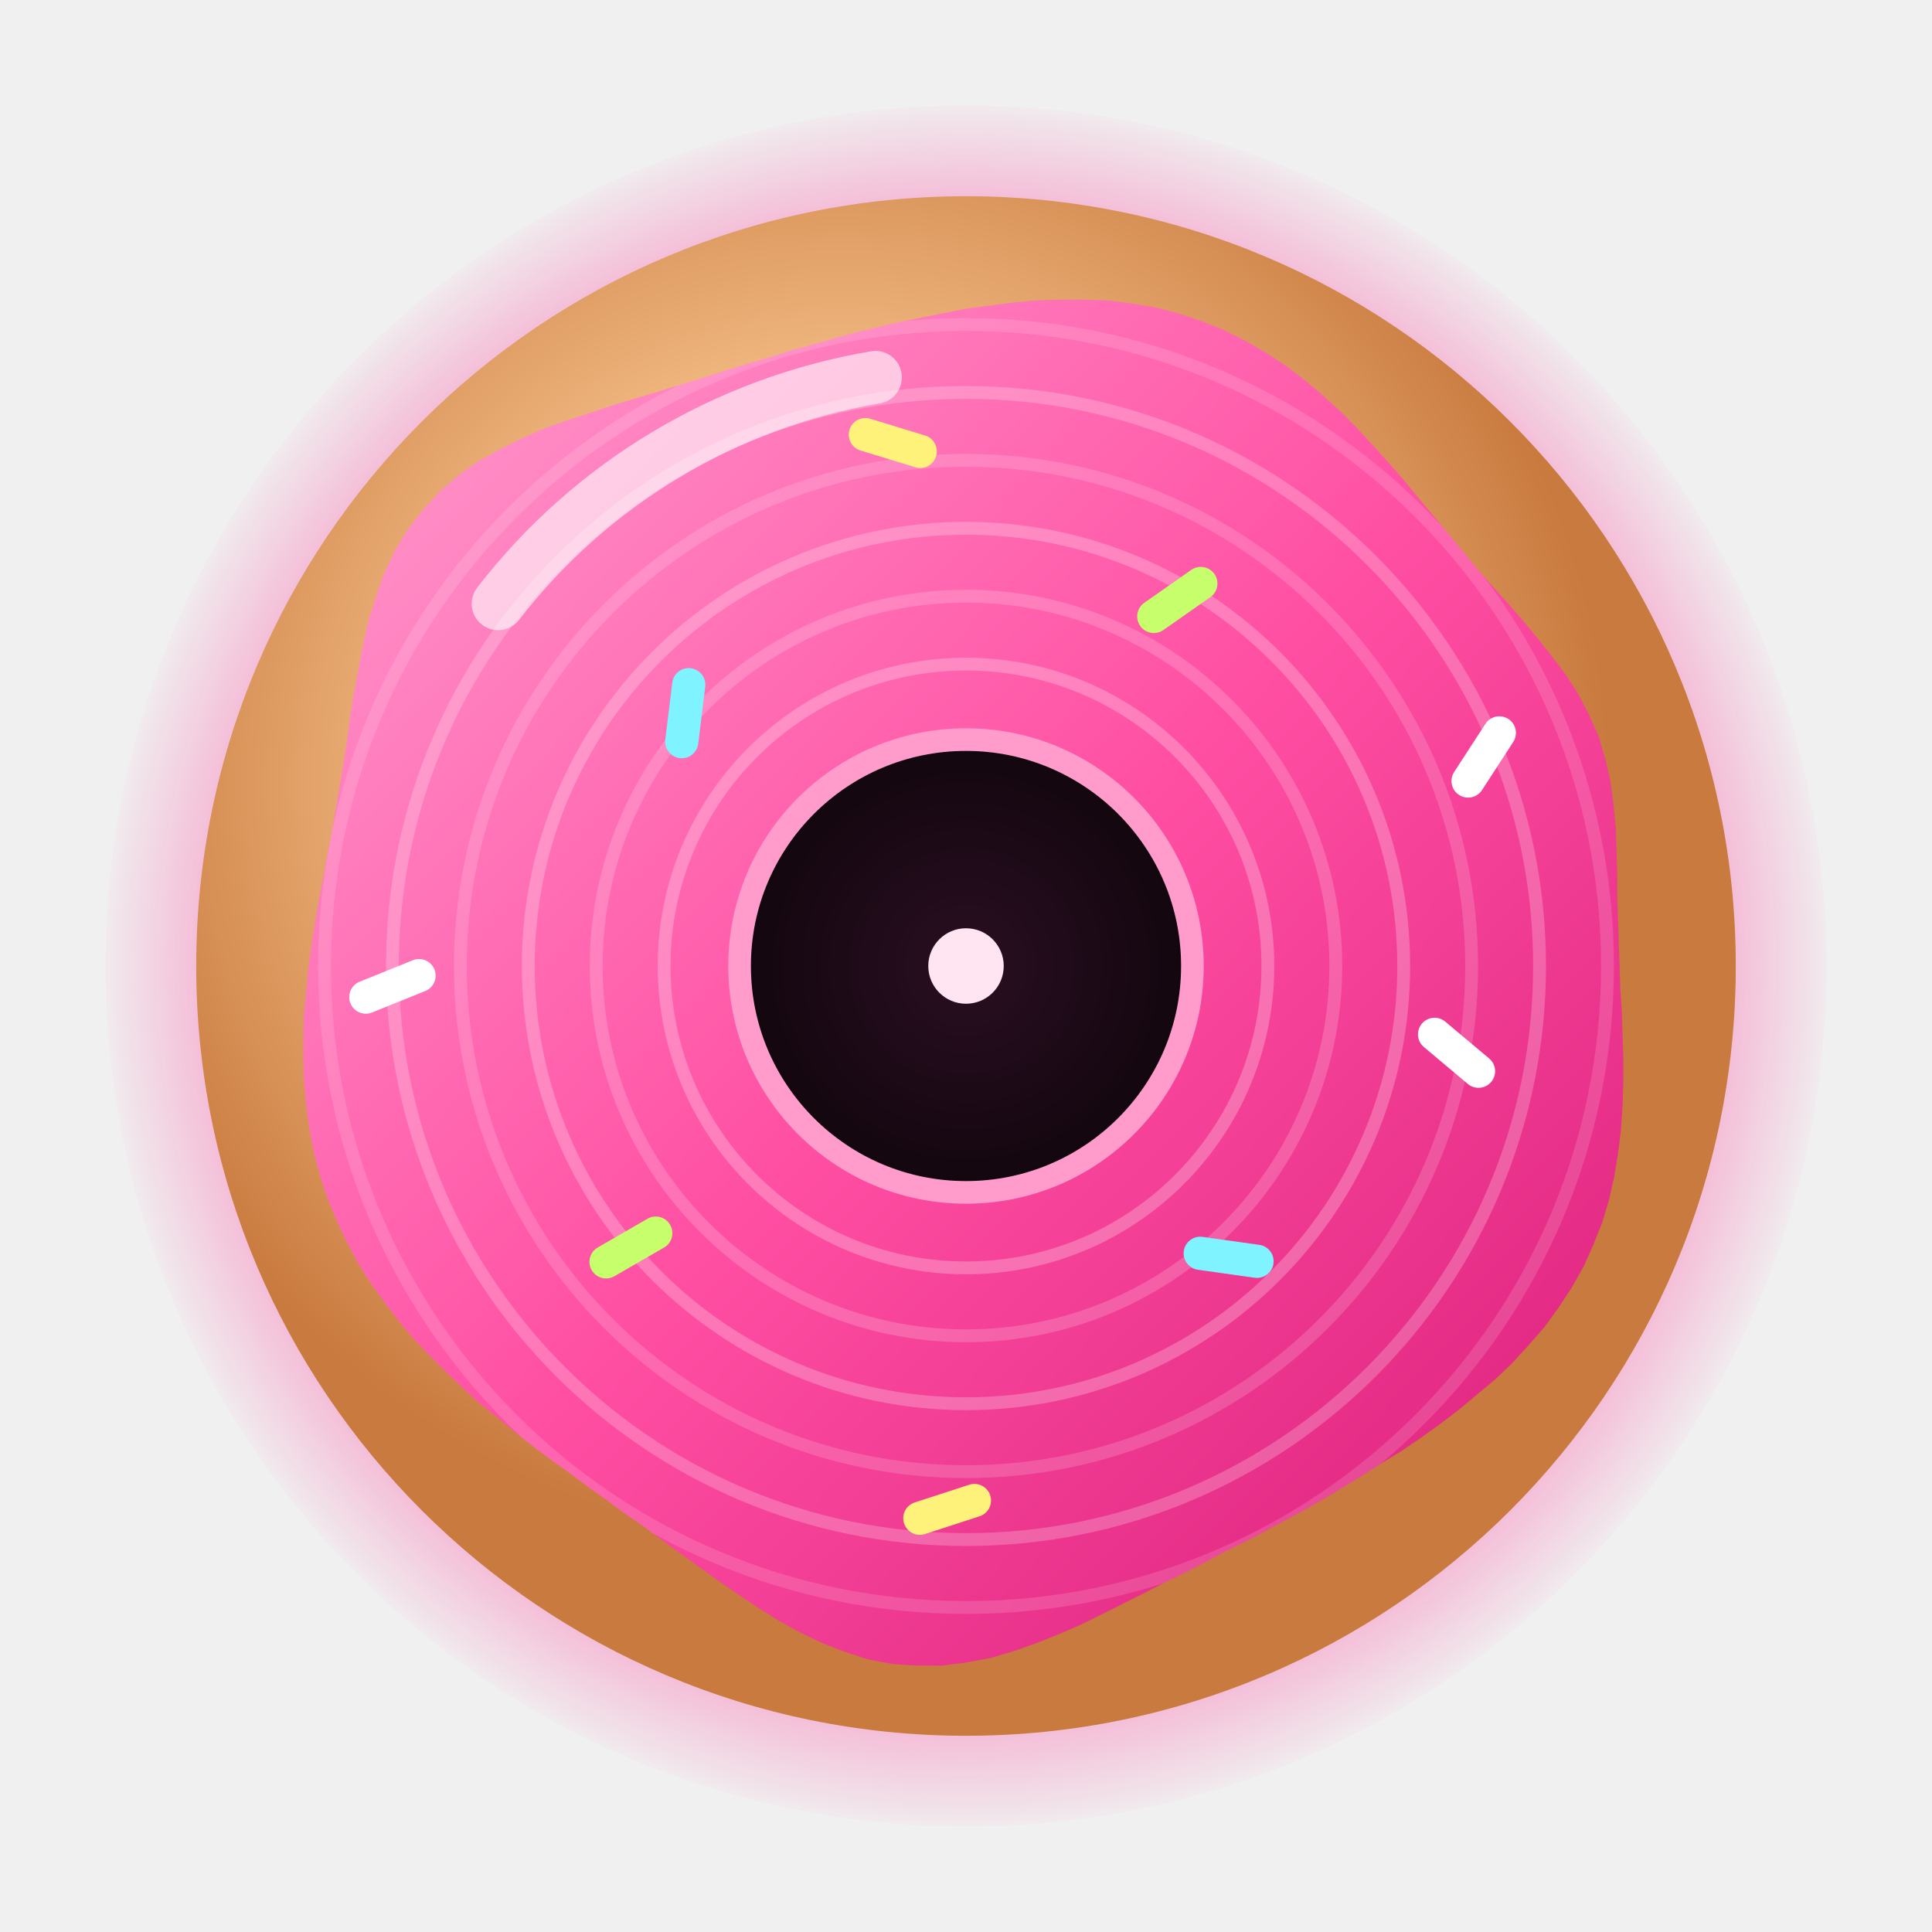
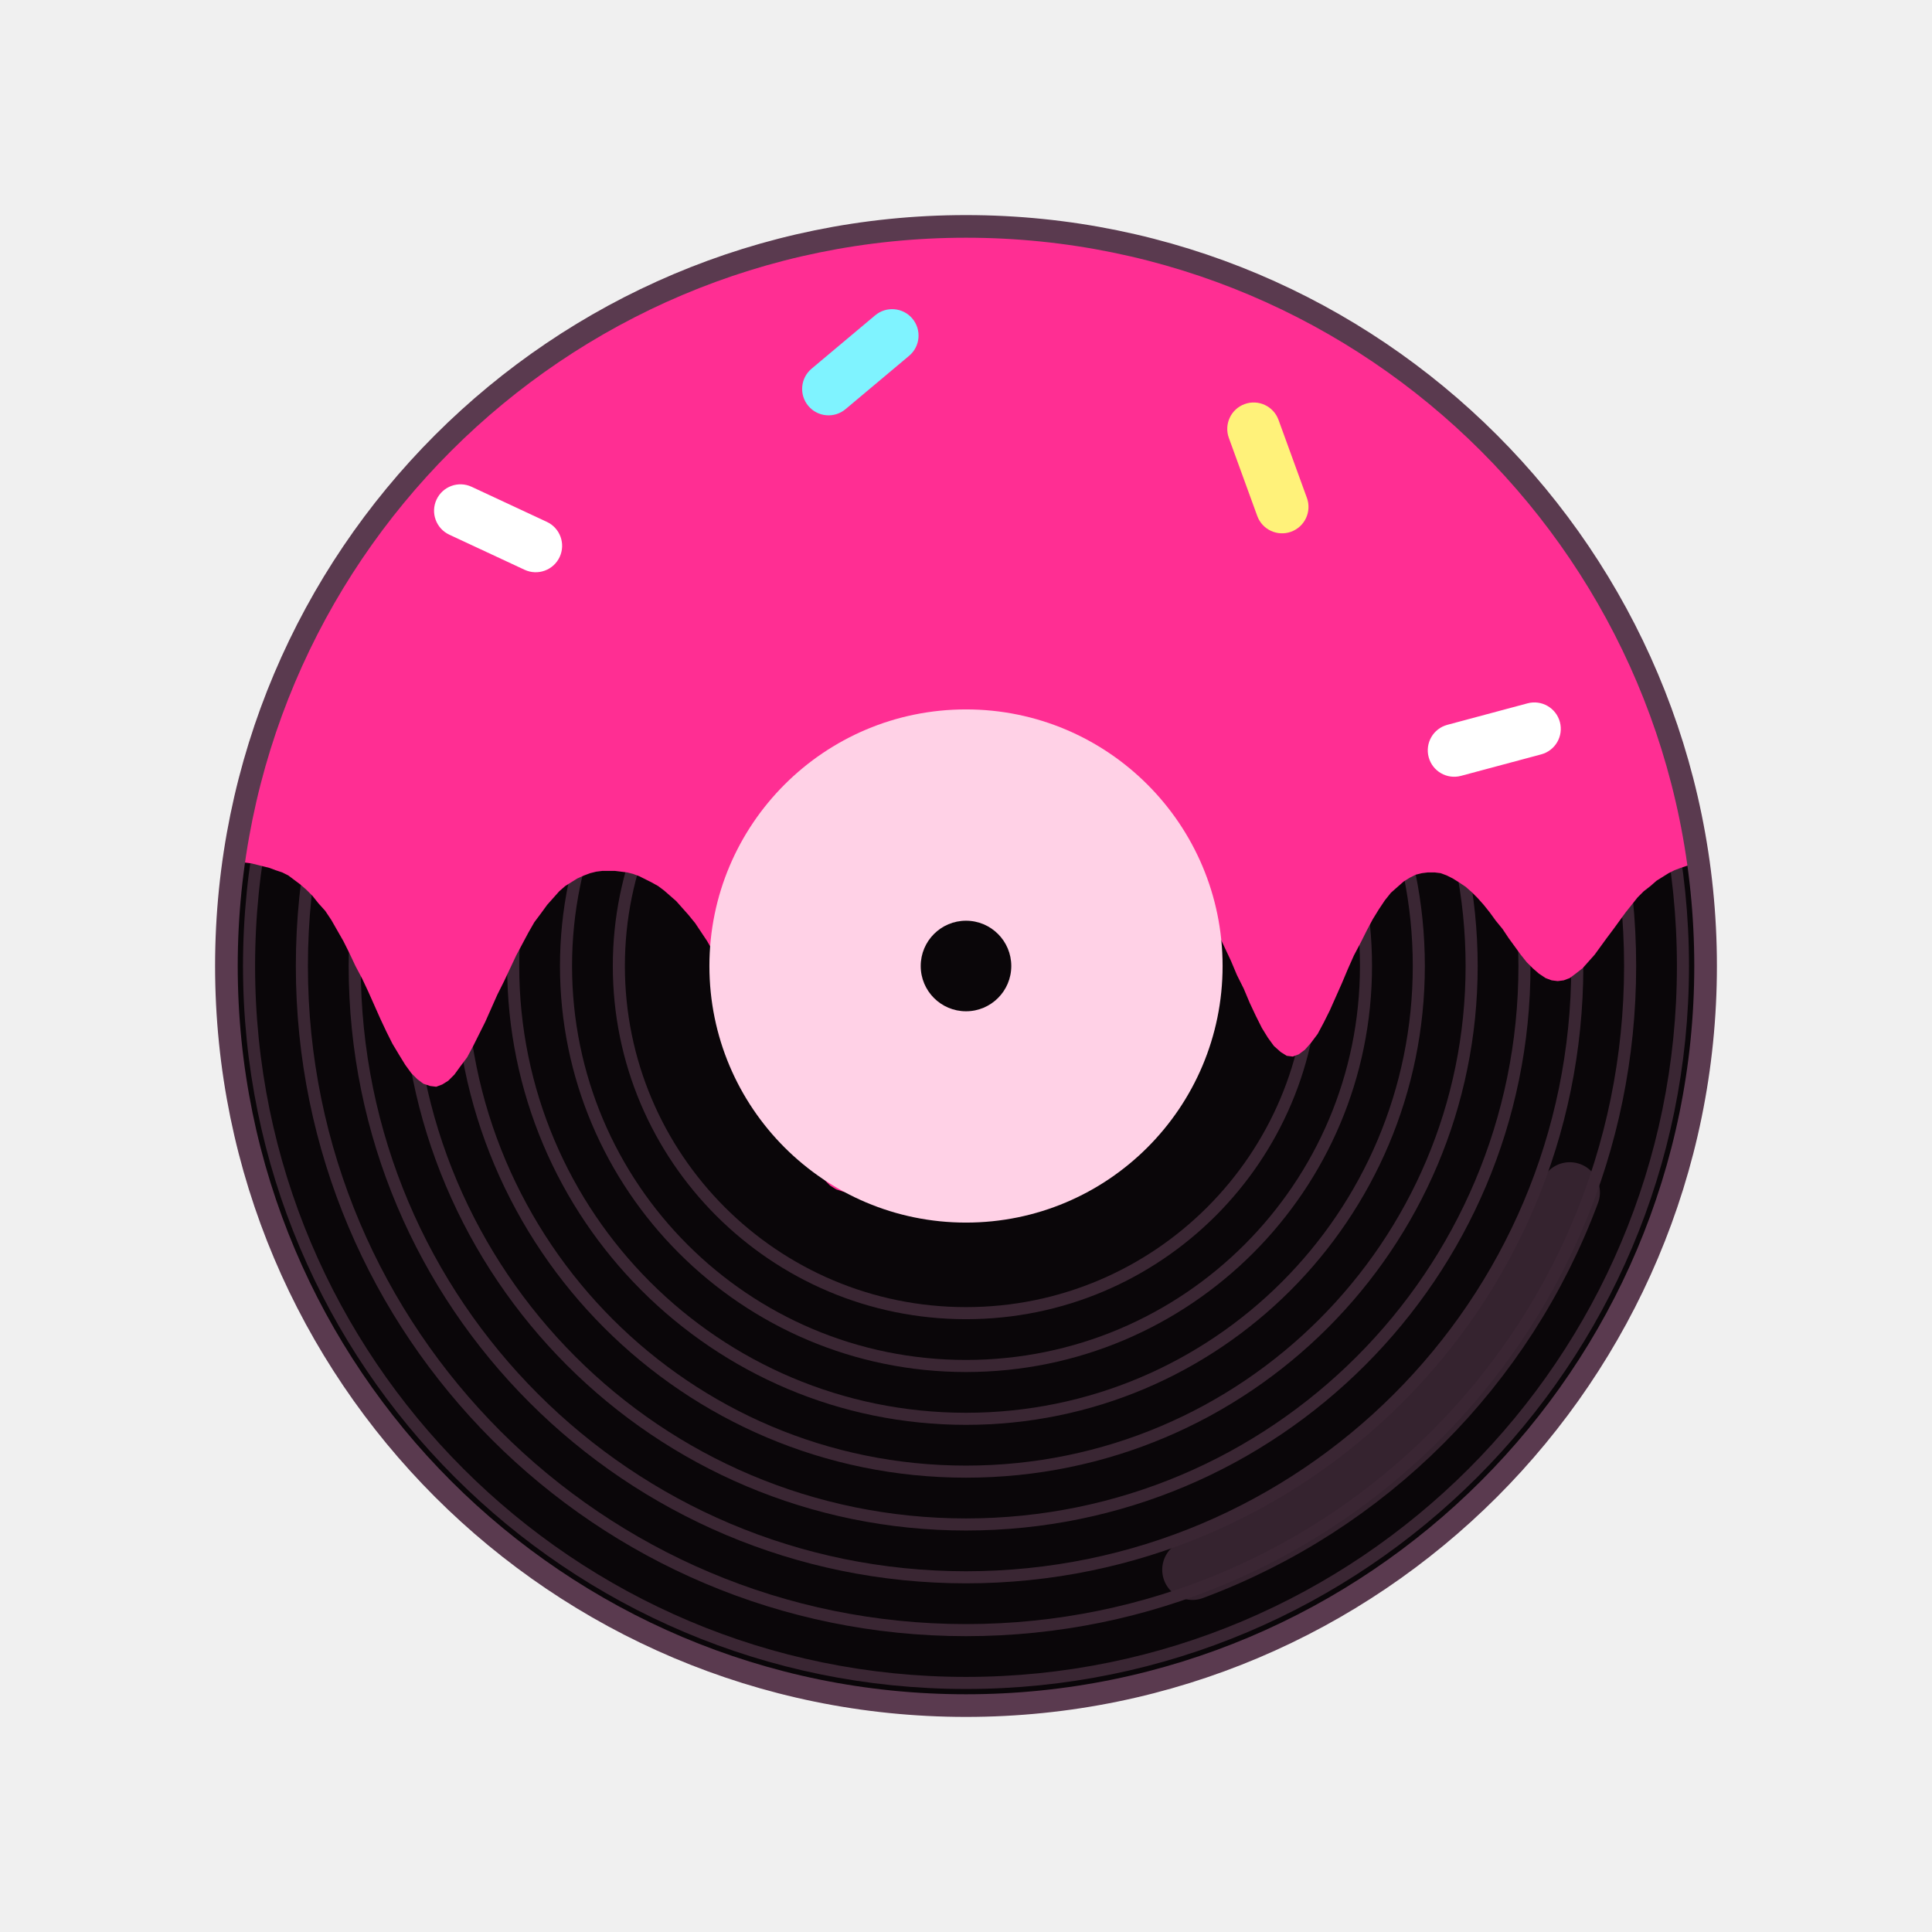
<svg xmlns="http://www.w3.org/2000/svg" viewBox="0 0 256 256" role="img" aria-label="DJ Sugar">
-   <defs>
-     <radialGradient id="glow">
-       <stop offset=".74" stop-color="#ff3d9a" stop-opacity=".6" />
-       <stop offset="1" stop-color="#ff3d9a" stop-opacity="0" />
-     </radialGradient>
-     <radialGradient id="dough" cx=".42" cy=".38">
-       <stop offset=".35" stop-color="#ffd09a" />
-       <stop offset="1" stop-color="#c97a3e" />
-     </radialGradient>
-     <linearGradient id="glaze" x1="0" y1="0" x2="1" y2="1">
-       <stop offset="0" stop-color="#ff9fd0" />
-       <stop offset=".5" stop-color="#ff4fa3" />
-       <stop offset="1" stop-color="#d81b78" />
-     </linearGradient>
-     <radialGradient id="hole">
-       <stop offset="0" stop-color="#2a0f22" />
-       <stop offset="1" stop-color="#12060e" />
-     </radialGradient>
-     <linearGradient id="tile" x1="0" y1="0" x2="0" y2="1">
-       <stop offset="0" stop-color="#211024" />
-       <stop offset="1" stop-color="#0c0710" />
-     </linearGradient>
-     <clipPath id="gc">
-       <path d="M214.6 128.0 L214.7 131.0 L214.9 134.1 L215.0 137.1 L215.1 140.2 L215.1 143.4 L215.0 146.5 L214.8 149.6 L214.4 152.8 L213.9 155.9 L213.2 159.0 L212.3 162.0 L211.1 165.0 L209.8 167.9 L208.2 170.7 L206.5 173.3 L204.6 175.9 L202.5 178.3 L200.4 180.6 L198.1 182.8 L195.7 184.8 L193.3 186.8 L190.8 188.7 L188.3 190.5 L185.8 192.2 L183.2 193.8 L180.7 195.4 L178.1 197.0 L175.6 198.5 L173.0 200.0 L170.4 201.4 L167.8 202.8 L165.2 204.2 L162.5 205.5 L159.9 206.9 L157.2 208.3 L154.5 209.6 L151.8 211.0 L149.0 212.4 L146.2 213.8 L143.4 215.2 L140.4 216.5 L137.4 217.7 L134.3 218.8 L131.2 219.7 L128.0 220.3 L124.8 220.7 L121.5 220.7 L118.3 220.5 L115.1 219.9 L112.0 218.9 L108.9 217.7 L106.0 216.3 L103.1 214.7 L100.4 213.0 L97.7 211.2 L95.1 209.4 L92.6 207.6 L90.1 205.8 L87.6 204.0 L85.2 202.2 L82.7 200.5 L80.3 198.7 L77.9 197.0 L75.5 195.2 L73.1 193.5 L70.7 191.7 L68.3 189.8 L66.0 187.9 L63.6 186.0 L61.3 183.9 L59.1 181.8 L56.9 179.6 L54.8 177.4 L52.8 175.0 L50.9 172.5 L49.1 170.0 L47.4 167.3 L45.9 164.5 L44.6 161.7 L43.4 158.8 L42.4 155.8 L41.6 152.8 L41.0 149.7 L40.6 146.6 L40.3 143.5 L40.2 140.3 L40.2 137.2 L40.3 134.1 L40.6 131.1 L40.9 128.0 L41.3 125.0 L41.8 122.0 L42.3 119.0 L42.9 116.0 L43.4 113.1 L44.0 110.1 L44.5 107.2 L45.0 104.2 L45.5 101.2 L46.0 98.1 L46.4 95.0 L46.9 91.9 L47.5 88.7 L48.1 85.5 L48.8 82.3 L49.8 79.1 L50.9 76.0 L52.3 73.0 L54.0 70.2 L56.0 67.6 L58.2 65.2 L60.7 63.0 L63.4 61.1 L66.3 59.5 L69.3 58.0 L72.3 56.7 L75.4 55.6 L78.5 54.6 L81.5 53.6 L84.5 52.7 L87.5 51.8 L90.4 50.9 L93.3 50.0 L96.1 49.1 L99.0 48.2 L101.8 47.4 L104.6 46.5 L107.5 45.7 L110.3 44.9 L113.2 44.1 L116.1 43.4 L119.0 42.7 L122.0 42.1 L125.0 41.5 L128.0 40.9 L131.1 40.5 L134.1 40.1 L137.3 39.8 L140.4 39.7 L143.6 39.7 L146.7 39.8 L149.9 40.2 L153.0 40.7 L156.1 41.5 L159.1 42.5 L162.1 43.7 L164.9 45.1 L167.7 46.7 L170.3 48.4 L172.8 50.3 L175.3 52.4 L177.6 54.5 L179.8 56.7 L181.9 59.0 L184.0 61.3 L186.0 63.6 L187.9 65.9 L189.9 68.3 L191.8 70.6 L193.7 72.9 L195.6 75.2 L197.6 77.5 L199.6 79.7 L201.6 82.0 L203.6 84.4 L205.5 86.8 L207.4 89.3 L209.1 91.9 L210.5 94.6 L211.8 97.5 L212.7 100.5 L213.4 103.5 L213.8 106.6 L214.1 109.7 L214.2 112.8 L214.3 115.9 L214.3 118.9 L214.4 122.0 L214.5 125.0Z M128 98.0a30.0 30.0 0 1 0 0.01 0z" clip-rule="evenodd" />
-     </clipPath>
-   </defs>
-   <circle cx="128" cy="128" r="114.0" fill="url(#glow)" />
-   <circle cx="128" cy="128" r="102.0" fill="url(#dough)" />
-   <path d="M214.6 128.0 L214.7 131.0 L214.9 134.1 L215.0 137.1 L215.1 140.2 L215.1 143.4 L215.0 146.5 L214.8 149.6 L214.4 152.8 L213.9 155.9 L213.2 159.0 L212.3 162.0 L211.1 165.0 L209.8 167.9 L208.2 170.7 L206.5 173.3 L204.6 175.9 L202.5 178.3 L200.4 180.6 L198.1 182.8 L195.7 184.8 L193.3 186.8 L190.8 188.7 L188.3 190.5 L185.8 192.2 L183.2 193.8 L180.7 195.4 L178.1 197.0 L175.6 198.5 L173.0 200.0 L170.4 201.4 L167.8 202.8 L165.2 204.2 L162.5 205.5 L159.9 206.9 L157.2 208.3 L154.5 209.6 L151.8 211.0 L149.0 212.4 L146.2 213.8 L143.4 215.2 L140.4 216.5 L137.4 217.7 L134.3 218.8 L131.2 219.7 L128.0 220.3 L124.8 220.7 L121.5 220.7 L118.3 220.5 L115.1 219.9 L112.0 218.9 L108.9 217.7 L106.0 216.3 L103.1 214.7 L100.4 213.0 L97.7 211.2 L95.1 209.4 L92.6 207.6 L90.1 205.8 L87.6 204.0 L85.2 202.2 L82.7 200.5 L80.3 198.7 L77.9 197.0 L75.5 195.2 L73.1 193.5 L70.7 191.7 L68.3 189.8 L66.0 187.9 L63.6 186.0 L61.3 183.9 L59.1 181.8 L56.9 179.6 L54.8 177.4 L52.8 175.0 L50.9 172.5 L49.1 170.0 L47.4 167.3 L45.9 164.5 L44.6 161.7 L43.4 158.8 L42.4 155.8 L41.6 152.8 L41.0 149.7 L40.6 146.6 L40.3 143.5 L40.2 140.3 L40.2 137.2 L40.3 134.1 L40.6 131.1 L40.9 128.0 L41.3 125.0 L41.8 122.0 L42.3 119.0 L42.9 116.0 L43.4 113.1 L44.0 110.1 L44.5 107.2 L45.0 104.2 L45.5 101.2 L46.0 98.1 L46.4 95.0 L46.9 91.9 L47.5 88.7 L48.1 85.5 L48.8 82.3 L49.8 79.1 L50.9 76.0 L52.3 73.0 L54.0 70.2 L56.0 67.6 L58.2 65.2 L60.7 63.0 L63.4 61.1 L66.3 59.5 L69.3 58.0 L72.3 56.7 L75.4 55.6 L78.5 54.6 L81.5 53.6 L84.5 52.7 L87.5 51.8 L90.4 50.9 L93.3 50.0 L96.1 49.1 L99.0 48.2 L101.8 47.4 L104.6 46.5 L107.5 45.7 L110.3 44.9 L113.2 44.1 L116.1 43.4 L119.0 42.7 L122.0 42.1 L125.0 41.5 L128.0 40.9 L131.1 40.5 L134.1 40.1 L137.3 39.8 L140.4 39.7 L143.6 39.7 L146.7 39.8 L149.9 40.2 L153.0 40.7 L156.1 41.5 L159.1 42.5 L162.1 43.7 L164.9 45.1 L167.7 46.7 L170.3 48.4 L172.8 50.3 L175.3 52.4 L177.6 54.5 L179.8 56.7 L181.9 59.0 L184.0 61.3 L186.0 63.6 L187.9 65.9 L189.9 68.3 L191.8 70.6 L193.7 72.9 L195.6 75.2 L197.6 77.5 L199.6 79.7 L201.6 82.0 L203.6 84.4 L205.5 86.8 L207.4 89.3 L209.1 91.9 L210.5 94.6 L211.8 97.5 L212.7 100.5 L213.4 103.5 L213.8 106.6 L214.1 109.7 L214.2 112.8 L214.3 115.9 L214.3 118.9 L214.4 122.0 L214.5 125.0Z M128 98.0a30.0 30.0 0 1 0 0.01 0z" fill="url(#glaze)" fill-rule="evenodd" />
-   <g clip-path="url(#gc)">
-     <circle cx="128" cy="128" r="40.0" fill="none" stroke="#fff" stroke-opacity="0.25" stroke-width="1.7" />
-     <circle cx="128" cy="128" r="49.0" fill="none" stroke="#fff" stroke-opacity="0.18" stroke-width="1.7" />
-     <circle cx="128" cy="128" r="58.0" fill="none" stroke="#fff" stroke-opacity="0.24" stroke-width="1.7" />
-     <circle cx="128" cy="128" r="67.0" fill="none" stroke="#fff" stroke-opacity="0.16" stroke-width="1.7" />
-     <circle cx="128" cy="128" r="76.0" fill="none" stroke="#fff" stroke-opacity="0.22" stroke-width="1.7" />
-     <circle cx="128" cy="128" r="85.0" fill="none" stroke="#fff" stroke-opacity="0.14" stroke-width="1.7" />
-   </g>
-   <path d="M66.0 80.0a80.0 80.0 0 0 1 50.0 -30.0" fill="none" stroke="#fff" stroke-opacity=".6" stroke-width="7.0" stroke-linecap="round" />
-   <rect x="187.0" y="137.3" width="12.0" height="4.4" rx="2.2" fill="#ffffff" transform="rotate(40 193.0 139.5)" />
-   <rect x="156.8" y="164.4" width="12.0" height="4.4" rx="2.2" fill="#7ff3ff" transform="rotate(8 162.8 166.6)" />
-   <rect x="119.5" y="197.8" width="12.0" height="4.4" rx="2.2" fill="#fff27a" transform="rotate(162 125.5 200.0)" />
-   <rect x="77.6" y="163.1" width="12.0" height="4.4" rx="2.2" fill="#c6ff6b" transform="rotate(150 83.6 165.3)" />
-   <rect x="46.0" y="128.5" width="12.0" height="4.4" rx="2.2" fill="#ffffff" transform="rotate(158 52.0 130.7)" />
-   <rect x="84.8" y="92.3" width="12.0" height="4.4" rx="2.2" fill="#7ff3ff" transform="rotate(277 90.8 94.5)" />
-   <rect x="112.3" y="56.5" width="12.0" height="4.4" rx="2.2" fill="#fff27a" transform="rotate(197 118.3 58.7)" />
-   <rect x="150.0" y="77.3" width="12.0" height="4.4" rx="2.2" fill="#c6ff6b" transform="rotate(325 156.0 79.5)" />
-   <rect x="190.6" y="98.1" width="12.0" height="4.4" rx="2.2" fill="#ffffff" transform="rotate(303 196.6 100.3)" />
-   <circle cx="128" cy="128" r="30.0" fill="url(#hole)" stroke="#ff9ccc" stroke-width="3.0" />
-   <circle cx="128" cy="128" r="5.0" fill="#ffe4f1" />
+   <clipPath id="d">
+     <circle cx="128" cy="128" r="98.0" />
+   </clipPath>
+   <circle cx="128" cy="128" r="98.0" fill="#0a0609" />
+   <circle cx="128" cy="128" r="46.0" fill="none" stroke="#3a2633" stroke-width="1.6" />
+   <circle cx="128" cy="128" r="53.0" fill="none" stroke="#3a2633" stroke-width="1.6" />
+   <circle cx="128" cy="128" r="60.0" fill="none" stroke="#3a2633" stroke-width="1.6" />
+   <circle cx="128" cy="128" r="67.0" fill="none" stroke="#3a2633" stroke-width="1.6" />
+   <circle cx="128" cy="128" r="74.0" fill="none" stroke="#3a2633" stroke-width="1.6" />
+   <circle cx="128" cy="128" r="81.0" fill="none" stroke="#3a2633" stroke-width="1.6" />
+   <circle cx="128" cy="128" r="88.0" fill="none" stroke="#3a2633" stroke-width="1.6" />
+   <circle cx="128" cy="128" r="95.0" fill="none" stroke="#3a2633" stroke-width="1.6" />
+   <path d="M158.0 208.0 A85.0 85.0 0 0 0 208.0 158.0" fill="none" stroke="#3a2633" stroke-width="8.0" stroke-linecap="round" opacity=".9" />
+   <path d="M28.0 28.0 L228.0 28.0 L226.0 114.3 L225.2 114.4 L224.4 114.6 L223.6 114.7 L222.7 115.0 L221.9 115.3 L221.1 115.7 L220.3 116.2 L219.5 116.7 L218.7 117.4 L217.8 118.1 L217.0 118.9 L216.2 119.9 L215.4 120.9 L214.6 122.0 L213.8 123.1 L212.9 124.3 L212.1 125.4 L211.3 126.5 L210.5 127.4 L209.7 128.3 L208.8 129.0 L208.0 129.6 L207.2 129.9 L206.4 130.0 L205.6 129.9 L204.8 129.6 L203.9 129.0 L203.1 128.3 L202.3 127.5 L201.5 126.5 L200.7 125.4 L199.9 124.3 L199.1 123.1 L198.2 122.0 L197.4 120.9 L196.6 119.9 L195.8 119.0 L195.0 118.2 L194.2 117.5 L193.3 116.9 L192.5 116.4 L191.7 116.0 L190.9 115.7 L190.1 115.6 L189.2 115.6 L188.4 115.7 L187.6 115.9 L186.8 116.3 L186.0 116.8 L185.2 117.5 L184.3 118.3 L183.5 119.3 L182.7 120.5 L181.9 121.8 L181.1 123.3 L180.3 124.9 L179.4 126.6 L178.6 128.4 L177.8 130.3 L177.0 132.1 L176.2 133.9 L175.4 135.5 L174.6 137.0 L173.7 138.2 L172.9 139.1 L172.1 139.7 L171.3 140.0 L170.5 139.9 L169.7 139.4 L168.8 138.6 L168.0 137.5 L167.2 136.2 L166.4 134.6 L165.6 132.9 L164.8 131.0 L163.9 129.2 L163.1 127.3 L162.3 125.6 L161.5 123.9 L160.7 122.3 L159.8 120.9 L159.0 119.7 L158.2 118.6 L157.4 117.7 L156.6 116.9 L155.8 116.3 L154.9 115.7 L154.1 115.3 L153.3 115.0 L152.5 114.8 L151.7 114.6 L150.9 114.5 L150.1 114.4 L149.2 114.3 L148.4 114.3 L147.6 114.4 L146.8 114.4 L146.0 114.5 L145.2 114.6 L144.3 114.7 L143.5 114.8 L142.7 115.0 L141.9 115.3 L141.1 115.5 L140.2 115.8 L139.4 116.2 L138.6 116.6 L137.8 117.1 L137.0 117.7 L136.2 118.4 L135.3 119.1 L134.5 119.9 L133.7 120.8 L132.9 121.9 L132.1 123.0 L131.3 124.2 L130.4 125.6 L129.6 127.0 L128.8 128.5 L128.0 130.2 L127.2 131.9 L126.4 133.7 L125.5 135.6 L124.7 137.5 L123.9 139.5 L123.1 141.4 L122.3 143.4 L121.5 145.3 L120.7 147.2 L119.8 149.0 L119.0 150.7 L118.2 152.2 L117.4 153.6 L116.6 154.9 L115.8 155.9 L114.9 156.8 L114.1 157.4 L113.3 157.8 L112.5 158.0 L111.7 157.9 L110.8 157.6 L110.0 157.1 L109.2 156.3 L108.4 155.3 L107.6 154.2 L106.8 152.8 L106.0 151.3 L105.1 149.7 L104.3 147.9 L103.5 146.1 L102.7 144.2 L101.9 142.2 L101.0 140.2 L100.2 138.3 L99.4 136.4 L98.6 134.5 L97.8 132.6 L97.0 130.9 L96.2 129.2 L95.3 127.6 L94.5 126.1 L93.7 124.7 L92.9 123.5 L92.1 122.3 L91.2 121.2 L90.4 120.3 L89.6 119.4 L88.8 118.7 L88.0 118.0 L87.2 117.4 L86.3 116.9 L85.5 116.5 L84.7 116.1 L83.9 115.8 L83.1 115.6 L82.3 115.5 L81.5 115.4 L80.6 115.4 L79.8 115.4 L79.0 115.5 L78.2 115.7 L77.4 116.0 L76.5 116.4 L75.7 116.9 L74.9 117.4 L74.1 118.1 L73.3 119.0 L72.5 119.9 L71.7 121.0 L70.8 122.2 L70.0 123.6 L69.2 125.1 L68.4 126.6 L67.6 128.3 L66.8 130.0 L65.9 131.8 L65.1 133.6 L64.3 135.4 L63.5 137.0 L62.7 138.6 L61.9 140.1 L61.0 141.3 L60.2 142.4 L59.4 143.2 L58.6 143.7 L57.8 144.0 L57.0 143.9 L56.1 143.6 L55.3 143.0 L54.5 142.2 L53.7 141.1 L52.9 139.8 L52.0 138.3 L51.2 136.7 L50.4 135.0 L49.6 133.2 L48.8 131.4 L48.0 129.7 L47.1 128.0 L46.3 126.3 L45.5 124.7 L44.7 123.3 L43.9 121.9 L43.1 120.7 L42.2 119.7 L41.4 118.7 L40.6 117.9 L39.8 117.2 L39.0 116.6 L38.2 116.0 L37.4 115.6 L36.5 115.3 L35.7 115.0 L34.9 114.8 L34.1 114.6 L33.3 114.4 L32.5 114.3 L31.6 114.2 L30.8 114.2 L30.0 114.1Z" fill="#ff2e93" clip-path="url(#d)" />
+   <rect x="57.0" y="66.5" width="18.0" height="7.0" rx="3.5" fill="#ffffff" transform="rotate(25 66.0 70.0)" />
+   <rect x="105.0" y="44.5" width="18.0" height="7.0" rx="3.5" fill="#7ff3ff" transform="rotate(-40 114.0 48.0)" />
+   <rect x="159.0" y="58.5" width="18.0" height="7.0" rx="3.5" fill="#fff27a" transform="rotate(70 168.0 62.0)" />
+   <rect x="189.0" y="94.5" width="18.0" height="7.0" rx="3.5" fill="#ffffff" transform="rotate(-15 198.0 98.0)" />
+   <circle cx="128" cy="128" r="34.0" fill="#ffd1e6" />
+   <circle cx="128" cy="128" r="6.0" fill="#0a0609" />
+   <circle cx="128" cy="128" r="98.0" fill="none" stroke="#5a3a4f" stroke-width="3.0" />
</svg>
